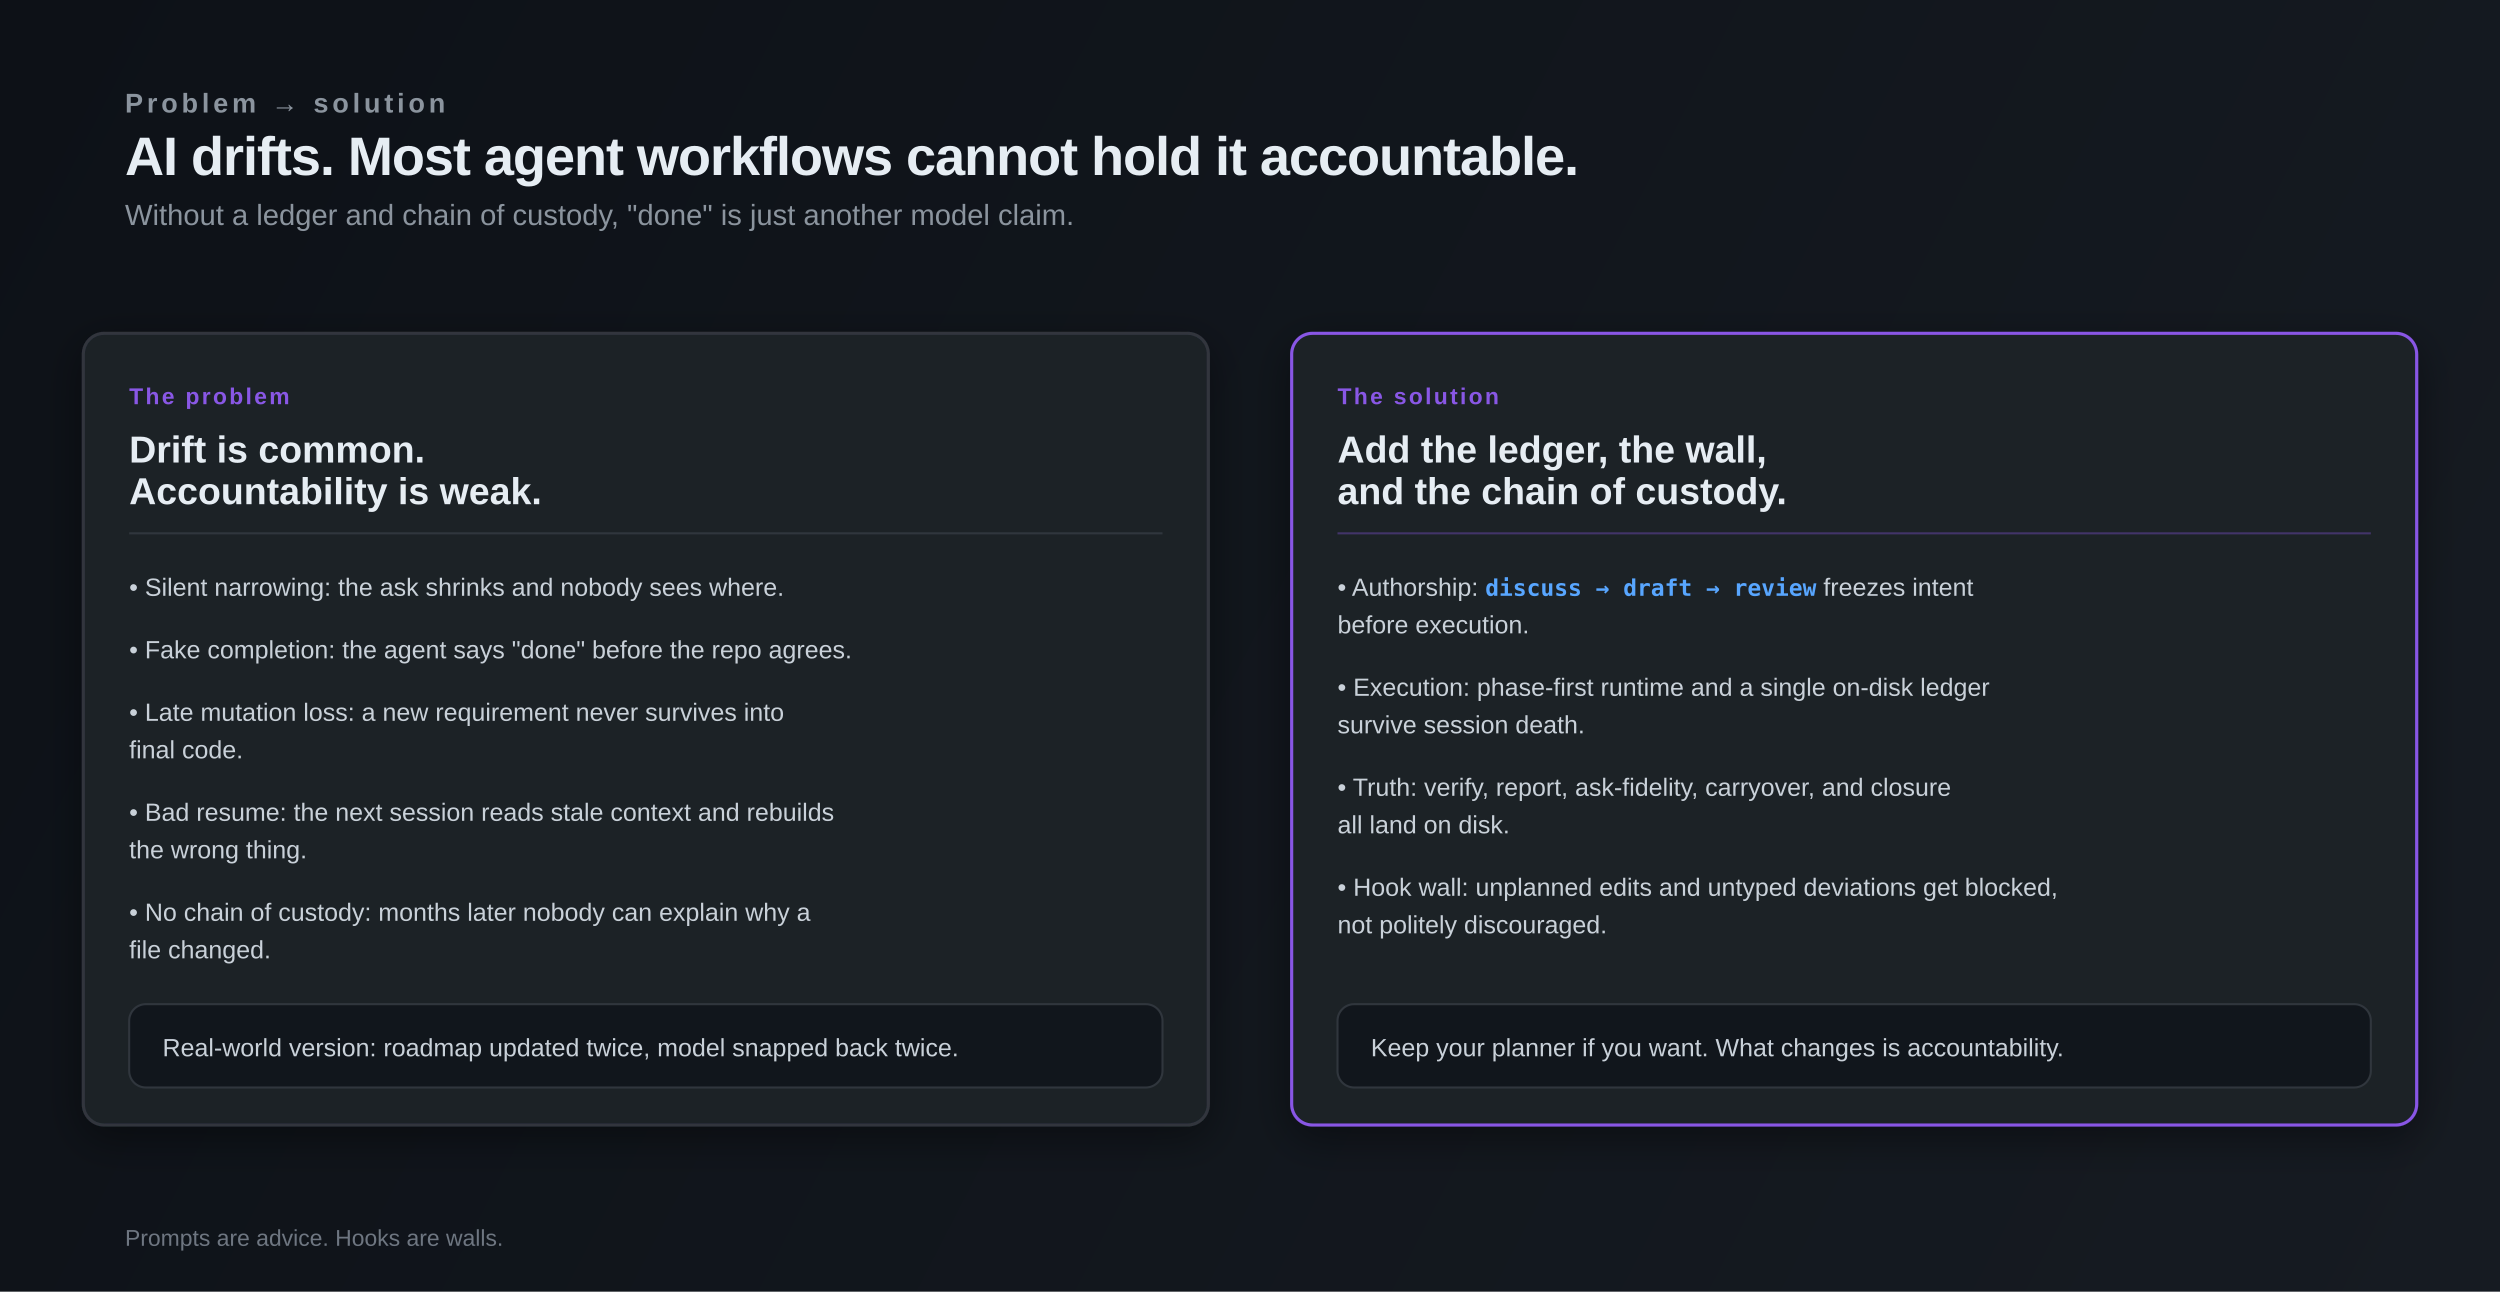
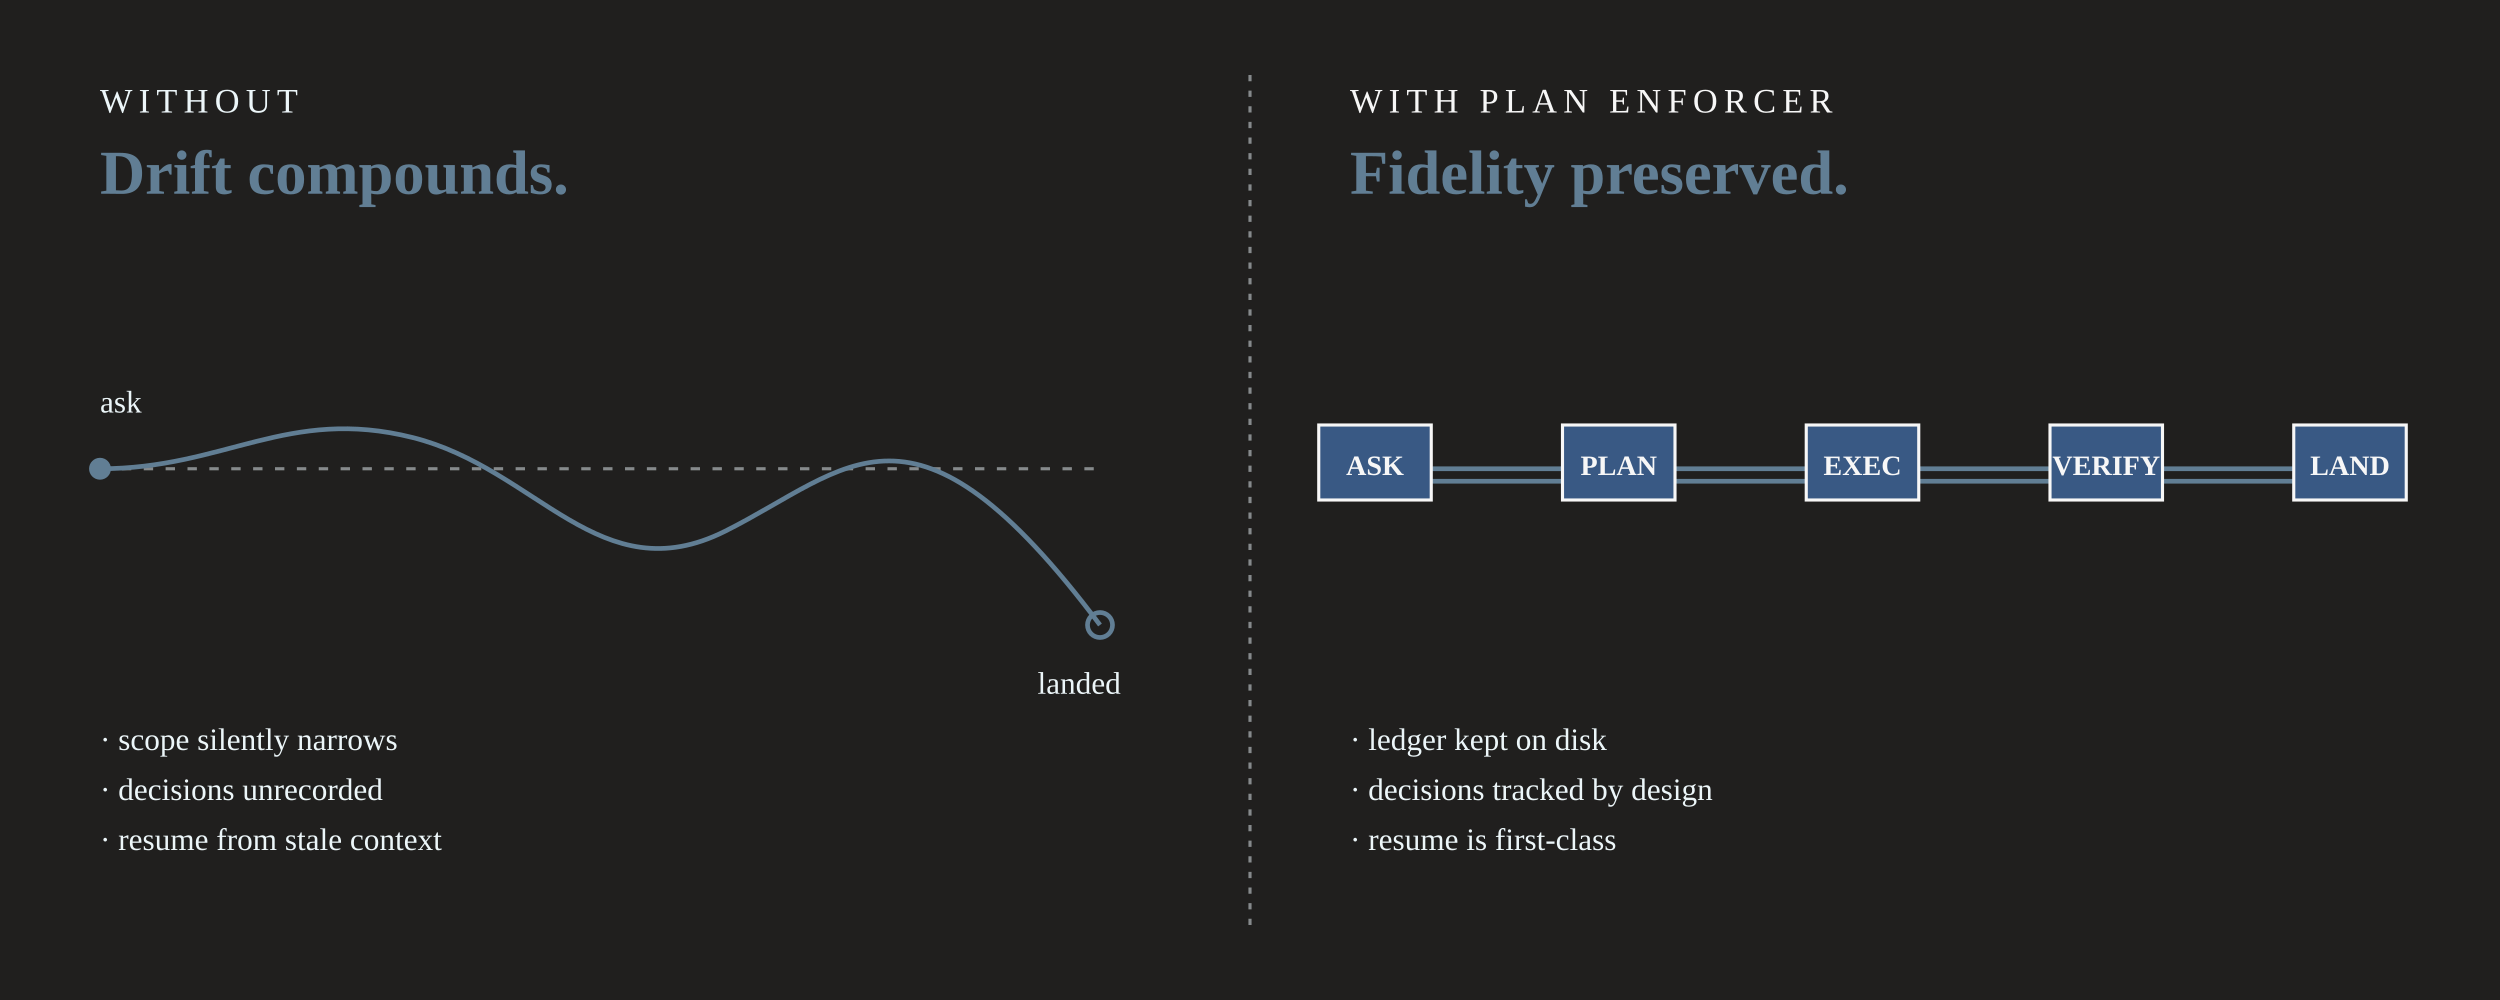
- <svg xmlns="http://www.w3.org/2000/svg" width="1200" height="620" viewBox="0 0 1200 620" role="img" aria-labelledby="title desc">
-   <defs>
-     <linearGradient id="bg" x1="0" y1="0" x2="1200" y2="620" gradientUnits="userSpaceOnUse">
-       <stop offset="0" stop-color="#0d1117" />
-       <stop offset="1" stop-color="#161b22" />
-     </linearGradient>
-     <filter id="shadow" x="-20%" y="-20%" width="140%" height="160%">
-       <feDropShadow dx="0" dy="6" stdDeviation="10" flood-color="#000" flood-opacity="0.4" />
-     </filter>
-     <style>
-       .sans { font-family: "IBM Plex Sans", "Segoe UI", Arial, sans-serif; }
-       .mono { font-family: "IBM Plex Mono", "Cascadia Code", Consolas, monospace; }
-       .eyebrow { font-size: 13px; font-weight: 700; letter-spacing: 0.14em; text-transform: uppercase; fill: #8b949e; }
-       .title { font-size: 26px; font-weight: 700; letter-spacing: -0.02em; fill: #e6edf3; }
-       .subtitle { font-size: 14px; font-weight: 500; fill: #8b949e; }
-       .step-num { font-size: 11px; font-weight: 700; letter-spacing: 0.1em; fill: #8957e5; text-transform: uppercase; }
-       .card-title { font-size: 18px; font-weight: 700; fill: #e6edf3; }
-       .body { font-size: 12px; font-weight: 500; fill: #c9d1d9; }
-       .step-cmd { font-size: 11px; font-weight: 600; fill: #58a6ff; }
-       .card { fill: #1c2128; stroke: #30363d; stroke-width: 1.5; }
-       .card-active { fill: #1c2128; stroke: #8957e5; stroke-width: 1.5; }
-       .footer { font-size: 11px; font-weight: 500; fill: #6e7681; }
-     </style>
-   </defs>
-   <rect width="1200" height="620" fill="url(#bg)" />
-   <text x="60" y="54" class="sans eyebrow">Problem → solution</text>
-   <text x="60" y="84" class="sans title">AI drifts. Most agent workflows cannot hold it accountable.</text>
-   <text x="60" y="108" class="sans subtitle">Without a ledger and chain of custody, "done" is just another model claim.</text>
-   <g transform="translate(40, 160)">
-     <rect width="540" height="380" rx="10" class="card" filter="url(#shadow)" />
-     <text x="22" y="34" class="sans step-num">The problem</text>
-     <text x="22" y="62" class="sans card-title">Drift is common.</text>
-     <text x="22" y="82" class="sans card-title">Accountability is weak.</text>
-     <line x1="22" y1="96" x2="518" y2="96" stroke="#30363d" stroke-width="1" />
-     <text x="22" y="126" class="sans body">• Silent narrowing: the ask shrinks and nobody sees where.</text>
-     <text x="22" y="156" class="sans body">• Fake completion: the agent says "done" before the repo agrees.</text>
-     <text x="22" y="186" class="sans body">• Late mutation loss: a new requirement never survives into</text>
-     <text x="22" y="204" class="sans body">  final code.</text>
-     <text x="22" y="234" class="sans body">• Bad resume: the next session reads stale context and rebuilds</text>
-     <text x="22" y="252" class="sans body">  the wrong thing.</text>
-     <text x="22" y="282" class="sans body">• No chain of custody: months later nobody can explain why a</text>
-     <text x="22" y="300" class="sans body">  file changed.</text>
-     <rect x="22" y="322" width="496" height="40" rx="8" fill="#11161c" stroke="#30363d" stroke-width="1" />
-     <text x="38" y="347" class="sans body">Real-world version: roadmap updated twice, model snapped back twice.</text>
+ <svg xmlns="http://www.w3.org/2000/svg" viewBox="0 0 800 320">
+   <rect width="800" height="320" fill="#201f1e" />
+   <g>
+     <text x="32" y="36" font-size="11" fill="#ecf6f9" letter-spacing="2">WITHOUT</text>
+     <text x="32" y="62" font-size="20" font-weight="600" fill="#617e94">Drift compounds.</text>
+     <g transform="translate(32,110)">
+       <line x1="0" y1="40" x2="320" y2="40" stroke="#ecf6f9" stroke-width="1" stroke-dasharray="3 4" opacity=".5" />
+       <path d="M0 40 C 40 40, 60 20, 100 30 S 160 80, 200 60 S 260 10, 320 90" fill="none" stroke="#617e94" stroke-width="1.5" />
+       <circle cx="0" cy="40" r="3.5" fill="#617e94" />
+       <text x="0" y="22" font-size="10" fill="#ecf6f9">ask</text>
+       <circle cx="320" cy="90" r="4" fill="none" stroke="#617e94" stroke-width="1.5" />
+       <text x="300" y="112" font-size="10" fill="#ecf6f9">landed</text>
+     </g>
+     <g transform="translate(32,240)" font-size="10" fill="#ecf6f9">
+       <text y="0">· scope silently narrows</text>
+       <text y="16">· decisions unrecorded</text>
+       <text y="32">· resume from stale context</text>
+     </g>
  </g>
-   <g transform="translate(620, 160)">
-     <rect width="540" height="380" rx="10" class="card-active" filter="url(#shadow)" />
-     <text x="22" y="34" class="sans step-num">The solution</text>
-     <text x="22" y="62" class="sans card-title">Add the ledger, the wall,</text>
-     <text x="22" y="82" class="sans card-title">and the chain of custody.</text>
-     <line x1="22" y1="96" x2="518" y2="96" stroke="#8957e5" stroke-width="1" opacity="0.35" />
-     <text x="22" y="126" class="sans body">• Authorship: <tspan class="mono step-cmd">discuss → draft → review</tspan> freezes intent</text>
-     <text x="22" y="144" class="sans body">  before execution.</text>
-     <text x="22" y="174" class="sans body">• Execution: phase-first runtime and a single on-disk ledger</text>
-     <text x="22" y="192" class="sans body">  survive session death.</text>
-     <text x="22" y="222" class="sans body">• Truth: verify, report, ask-fidelity, carryover, and closure</text>
-     <text x="22" y="240" class="sans body">  all land on disk.</text>
-     <text x="22" y="270" class="sans body">• Hook wall: unplanned edits and untyped deviations get blocked,</text>
-     <text x="22" y="288" class="sans body">  not politely discouraged.</text>
-     <rect x="22" y="322" width="496" height="40" rx="8" fill="#11161c" stroke="#30363d" stroke-width="1" />
-     <text x="38" y="347" class="sans body">Keep your planner if you want. What changes is accountability.</text>
+   <line x1="400" y1="24" x2="400" y2="296" stroke="#ecf6f9" stroke-dasharray="2 3" opacity=".5" />
+   <g>
+     <text x="432" y="36" font-size="11" fill="#f7f7f7" letter-spacing="2">WITH PLAN ENFORCER</text>
+     <text x="432" y="62" font-size="20" font-weight="600" fill="#617e94">Fidelity preserved.</text>
+     <g transform="translate(432,110)">
+       <line x1="0" y1="40" x2="320" y2="40" stroke="#617e94" stroke-width="1.5" />
+       <line x1="0" y1="44" x2="320" y2="44" stroke="#617e94" stroke-width="1.5" />
+       <g transform="translate(8,42)">
+         <rect x="-18" y="-16" width="36" height="24" fill="#395984" stroke="#f7f7f7" stroke-width="1" />
+         <text x="0" y="0" text-anchor="middle" font-size="9" font-weight="600" fill="#f7f7f7">ASK</text>
+       </g>
+       <g transform="translate(86,42)">
+         <rect x="-18" y="-16" width="36" height="24" fill="#395984" stroke="#f7f7f7" stroke-width="1" />
+         <text x="0" y="0" text-anchor="middle" font-size="9" font-weight="600" fill="#f7f7f7">PLAN</text>
+       </g>
+       <g transform="translate(164,42)">
+         <rect x="-18" y="-16" width="36" height="24" fill="#395984" stroke="#f7f7f7" stroke-width="1" />
+         <text x="0" y="0" text-anchor="middle" font-size="9" font-weight="600" fill="#f7f7f7">EXEC</text>
+       </g>
+       <g transform="translate(242,42)">
+         <rect x="-18" y="-16" width="36" height="24" fill="#395984" stroke="#f7f7f7" stroke-width="1" />
+         <text x="0" y="0" text-anchor="middle" font-size="9" font-weight="600" fill="#f7f7f7">VERIFY</text>
+       </g>
+       <g transform="translate(320,42)">
+         <rect x="-18" y="-16" width="36" height="24" fill="#395984" stroke="#f7f7f7" stroke-width="1" />
+         <text x="0" y="0" text-anchor="middle" font-size="9" font-weight="600" fill="#f7f7f7">LAND</text>
+       </g>
+     </g>
+     <g transform="translate(432,240)" font-size="10" fill="#ecf6f9">
+       <text y="0">· ledger kept on disk</text>
+       <text y="16">· decisions tracked by design</text>
+       <text y="32">· resume is first-class</text>
+     </g>
  </g>
-   <text x="60" y="598" class="sans footer">Prompts are advice. Hooks are walls.</text>
</svg>
